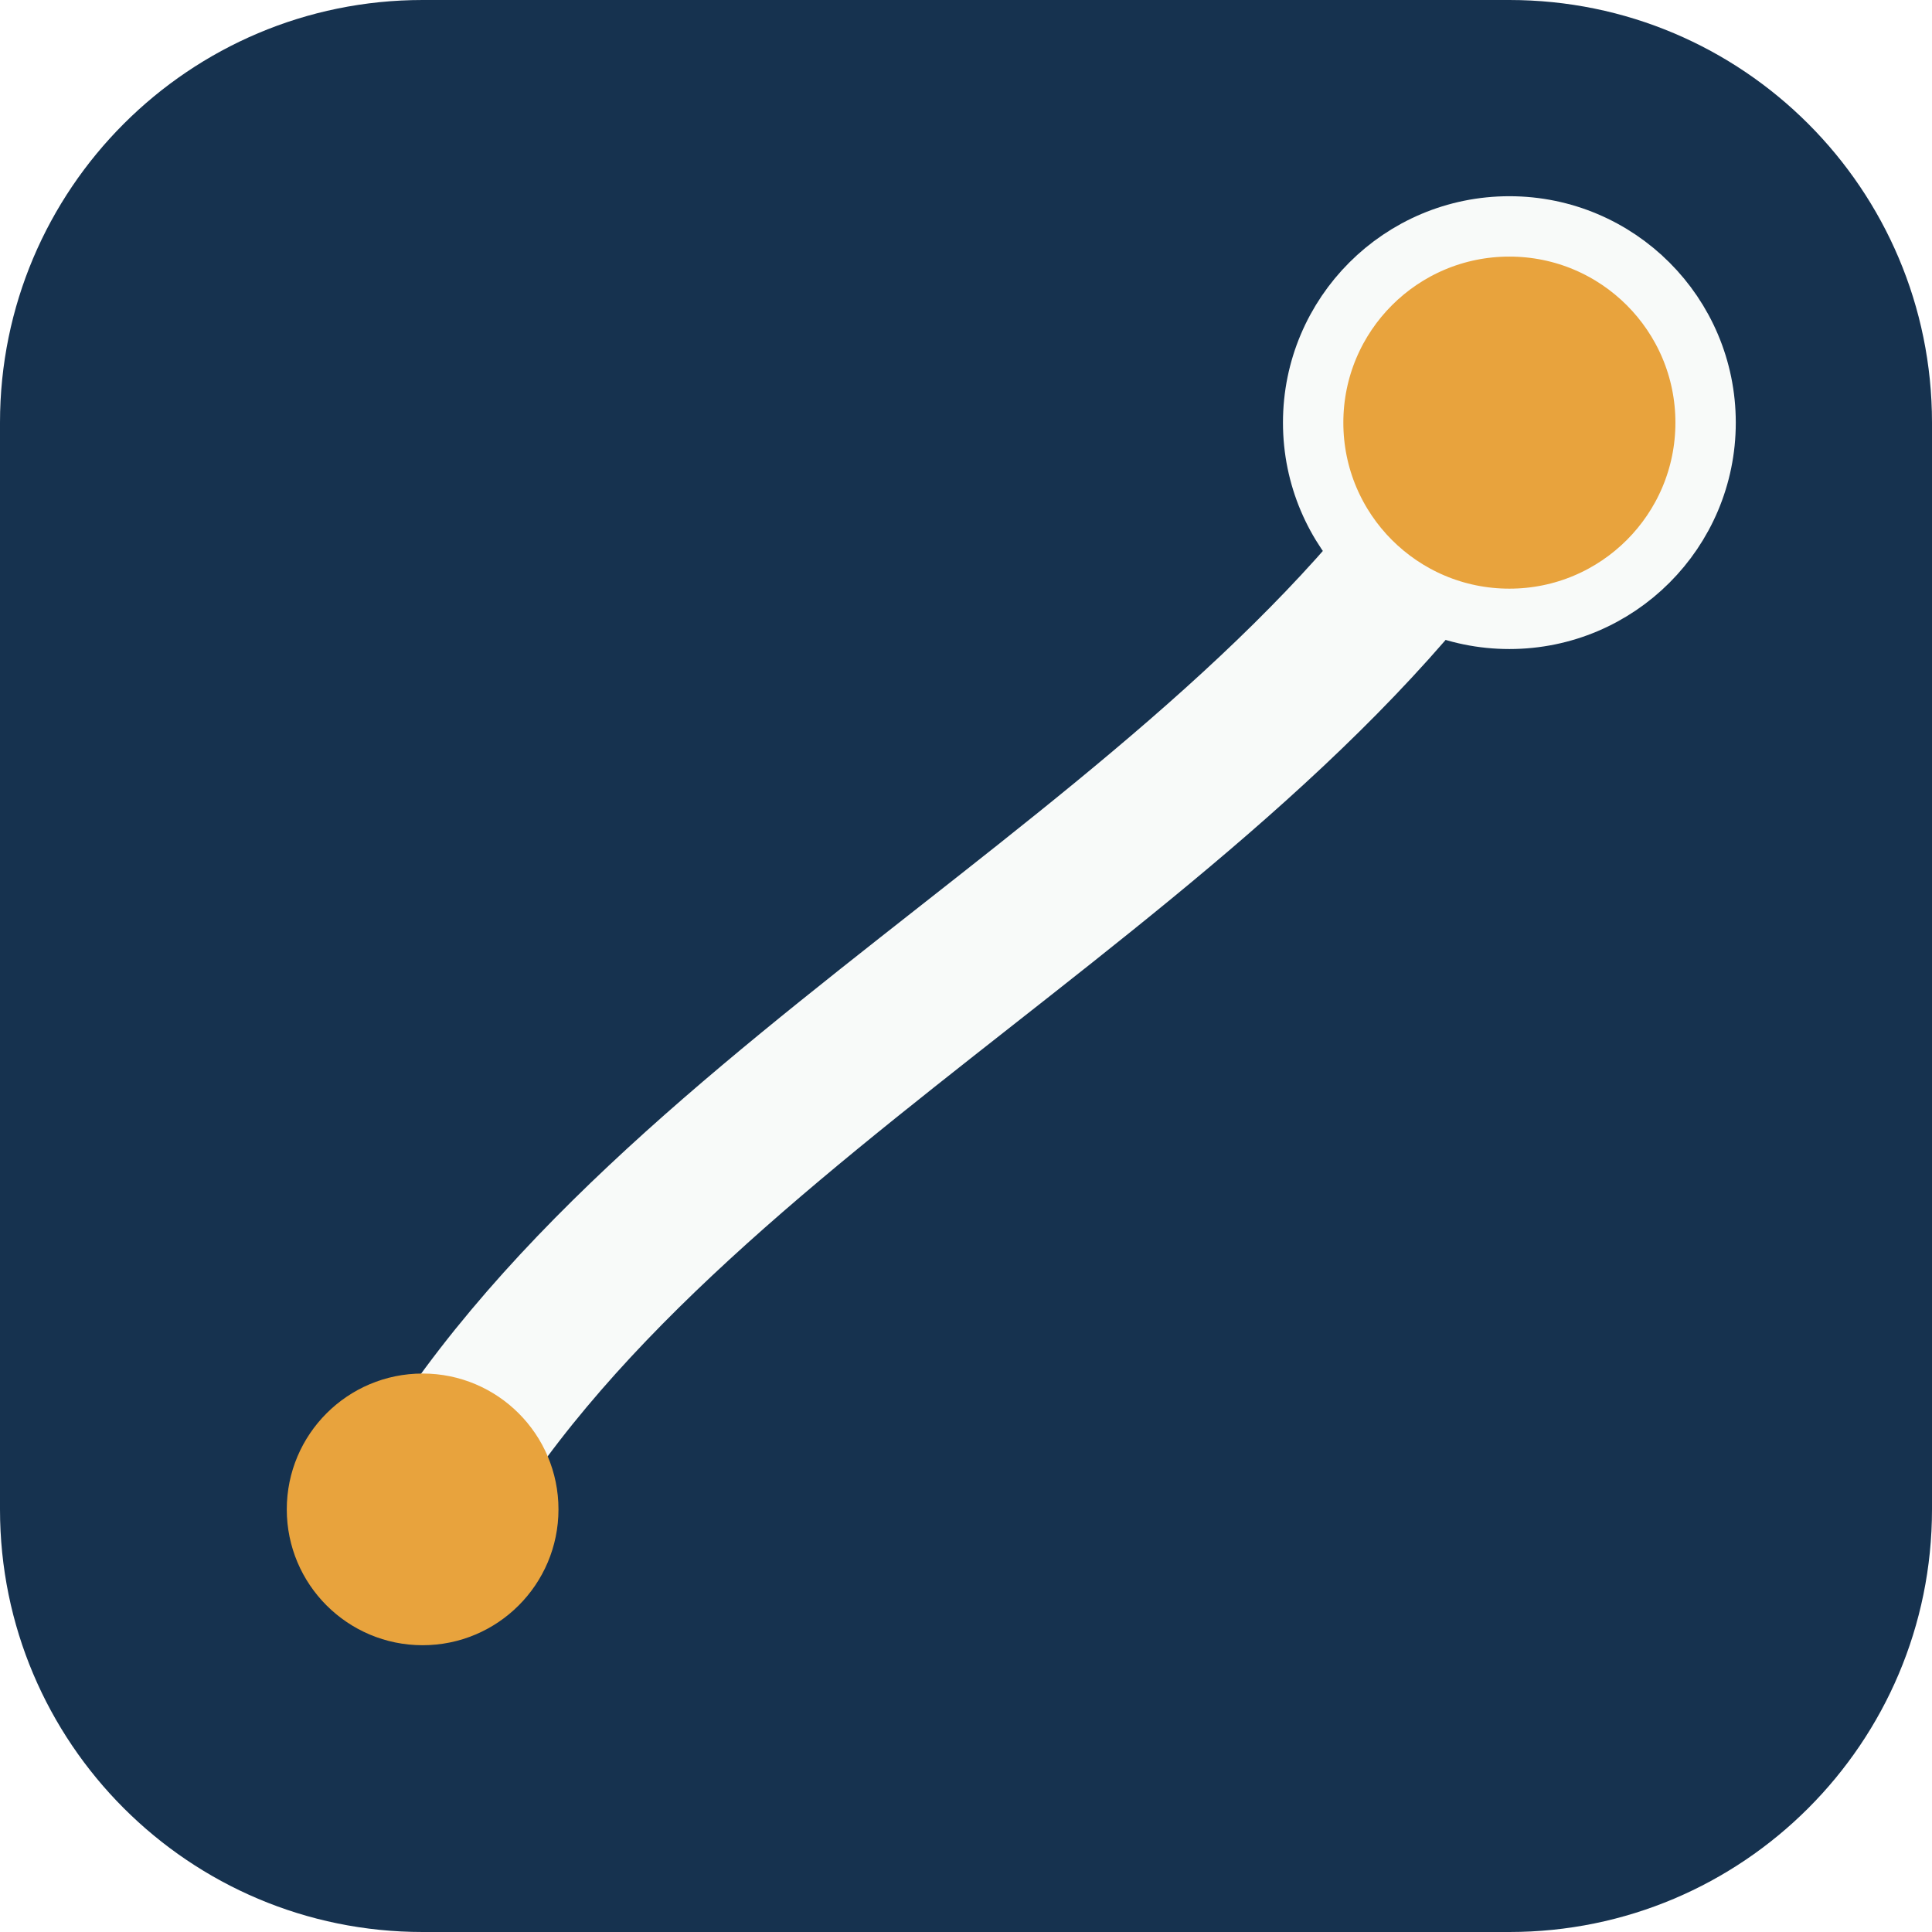
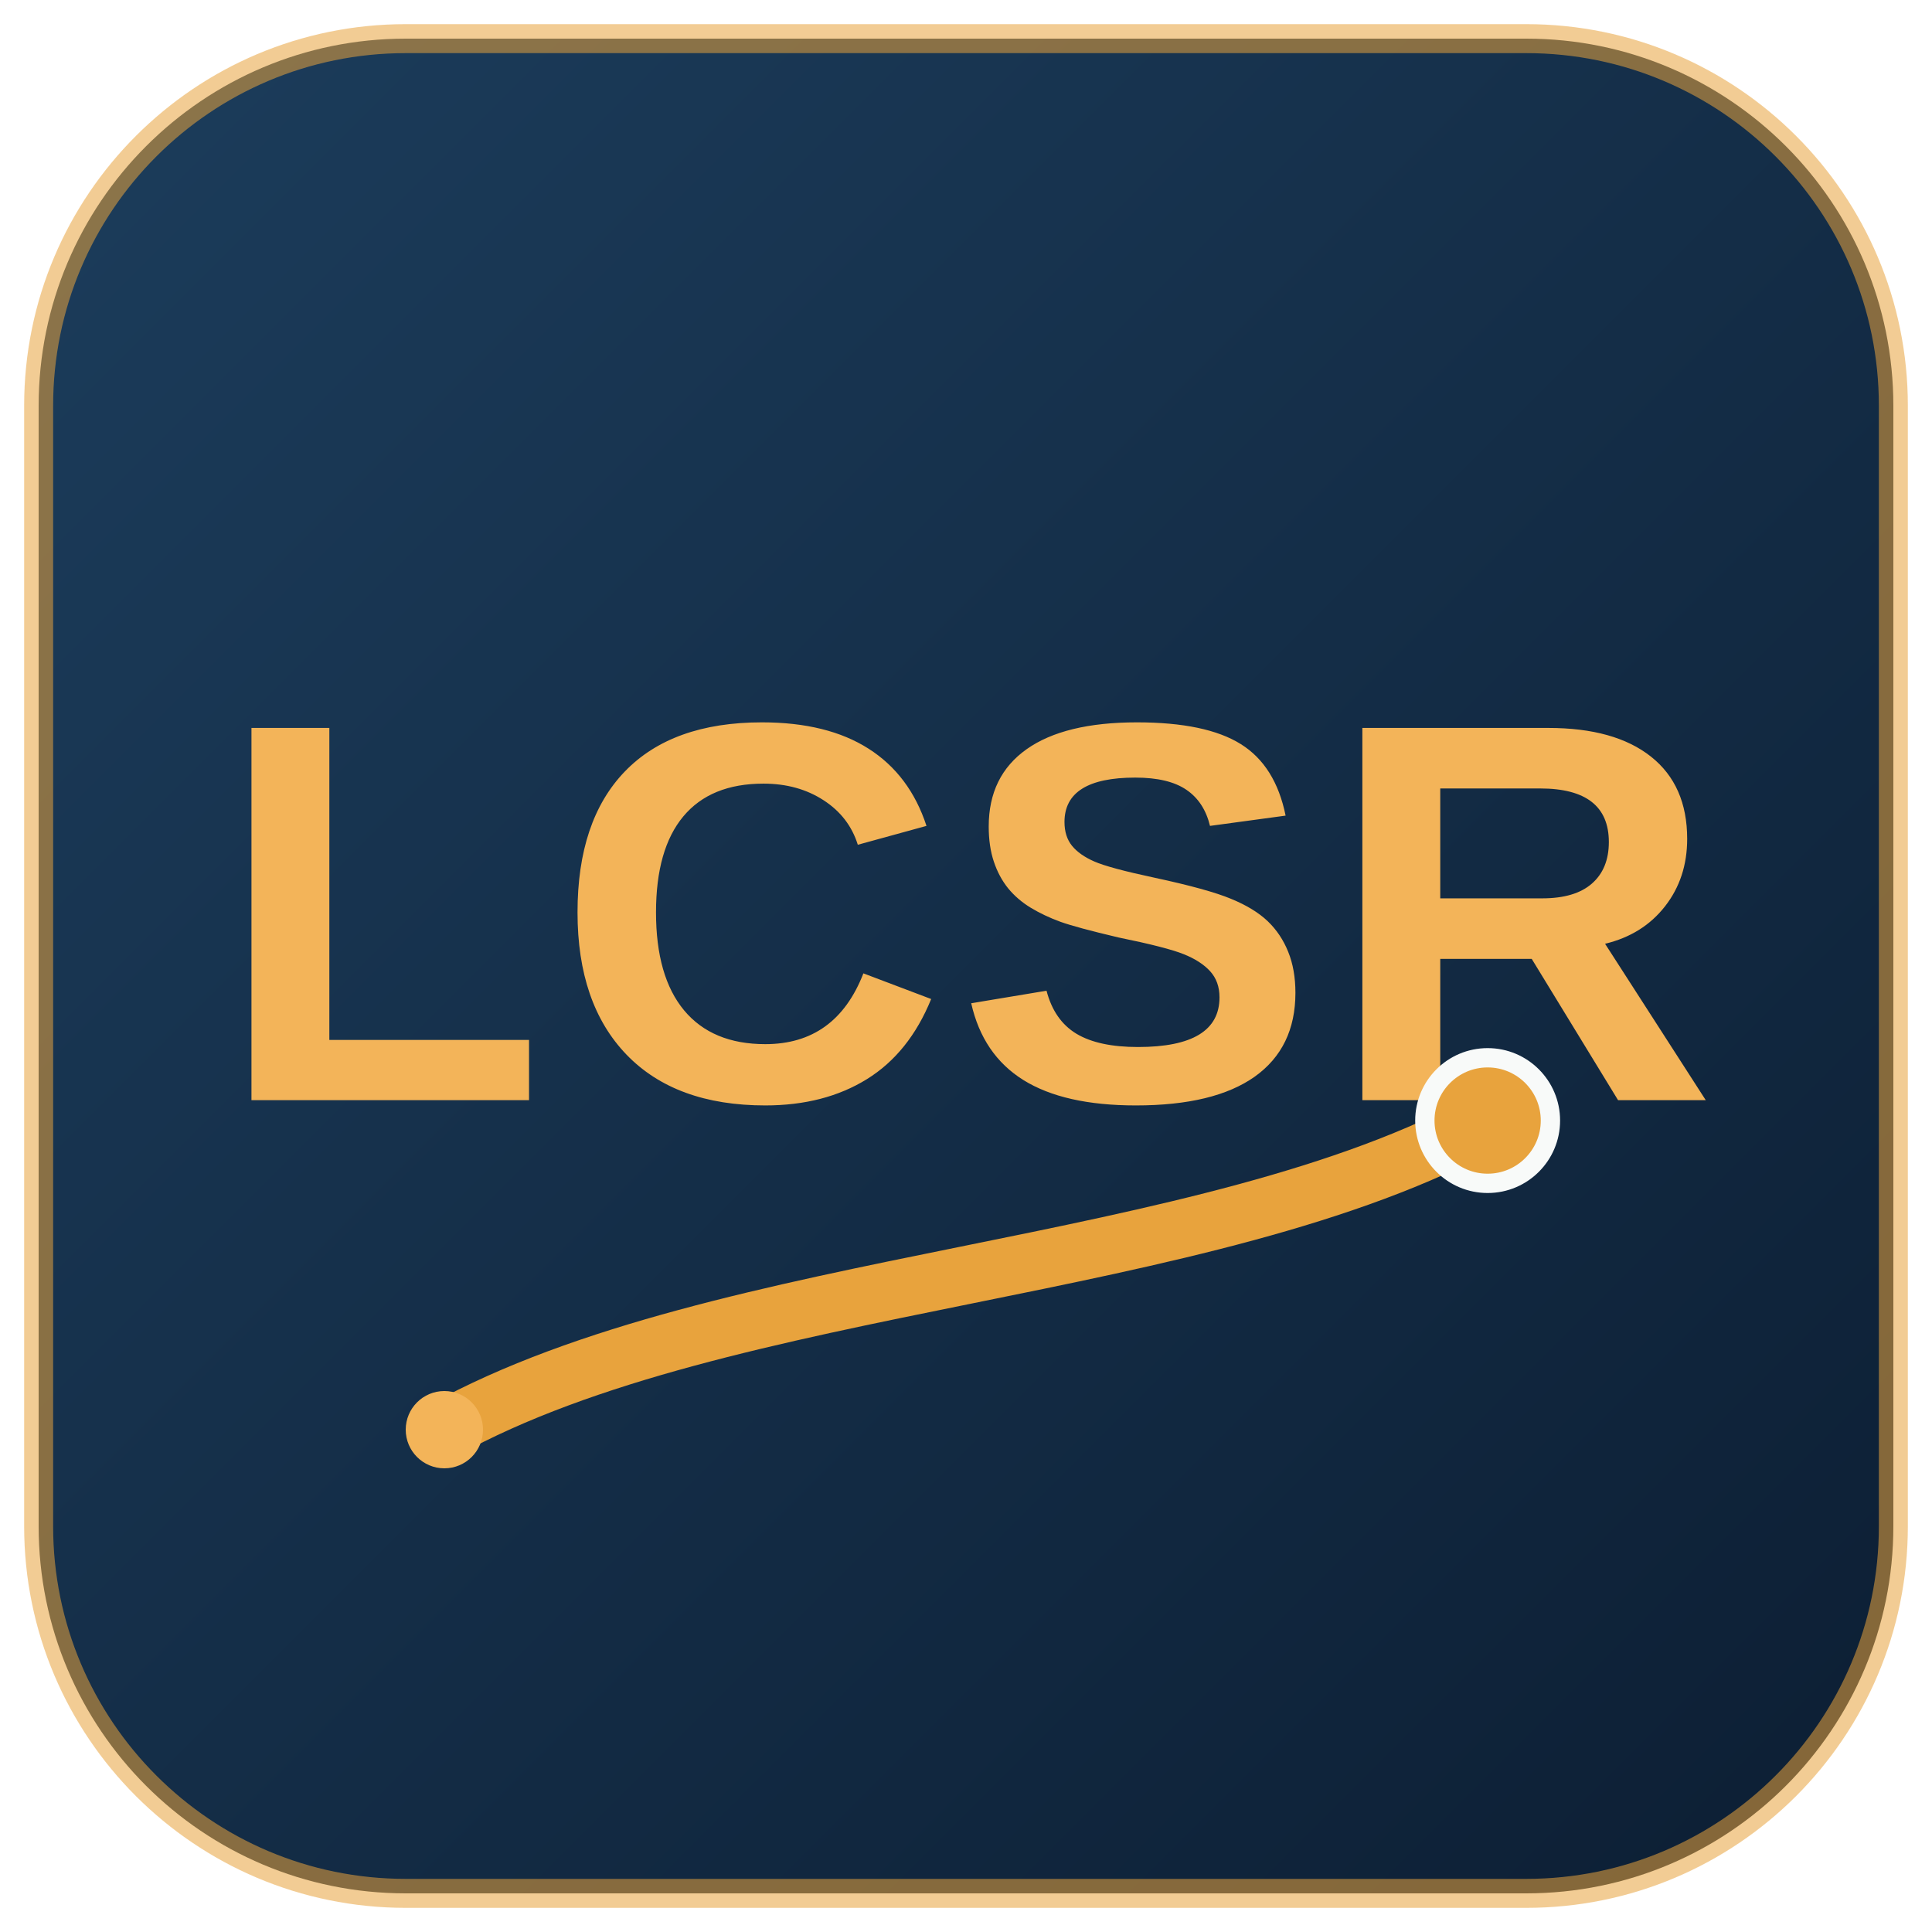
- <svg xmlns="http://www.w3.org/2000/svg" viewBox="0 0 64 64" role="img" aria-label="Lake County Student Rides logo">
-   <rect width="64" height="64" rx="14" fill="#16324f" />
-   <path d="M14 50 C22 36 42 28 50 14" fill="none" stroke="#f8faf9" stroke-width="5" stroke-linecap="round" />
-   <circle cx="14" cy="50" r="4.5" fill="#e8a33d" />
-   <circle cx="50" cy="14" r="6.5" fill="#e8a33d" stroke="#f8faf9" stroke-width="2" />
+ <svg xmlns="http://www.w3.org/2000/svg" viewBox="0 0 200 200" role="img" aria-label="LCSR — Lake County Student Rides logo">
+   <defs>
+     <linearGradient id="lcsrBg" x1="0" y1="0" x2="1" y2="1">
+       <stop offset="0" stop-color="#1c3d5c" />
+       <stop offset="1" stop-color="#0c1e33" />
+     </linearGradient>
+   </defs>
+   <rect x="4" y="4" width="192" height="192" rx="38" fill="url(#lcsrBg)" />
+   <rect x="4" y="4" width="192" height="192" rx="38" fill="none" stroke="#e8a33d" stroke-width="3" opacity="0.55" />
+   <text x="100" y="98" text-anchor="middle" dominant-baseline="middle" font-family="Arial, Helvetica, sans-serif" font-weight="800" font-size="56" fill="#f3b459" letter-spacing="1">LCSR</text>
+   <path d="M46 148 C75 132 125 132 154 116" fill="none" stroke="#e8a33d" stroke-width="6" stroke-linecap="round" />
+   <circle cx="46" cy="148" r="4" fill="#f3b459" />
+   <circle cx="154" cy="116" r="6.5" fill="#e8a33d" stroke="#f8faf9" stroke-width="2" />
</svg>
